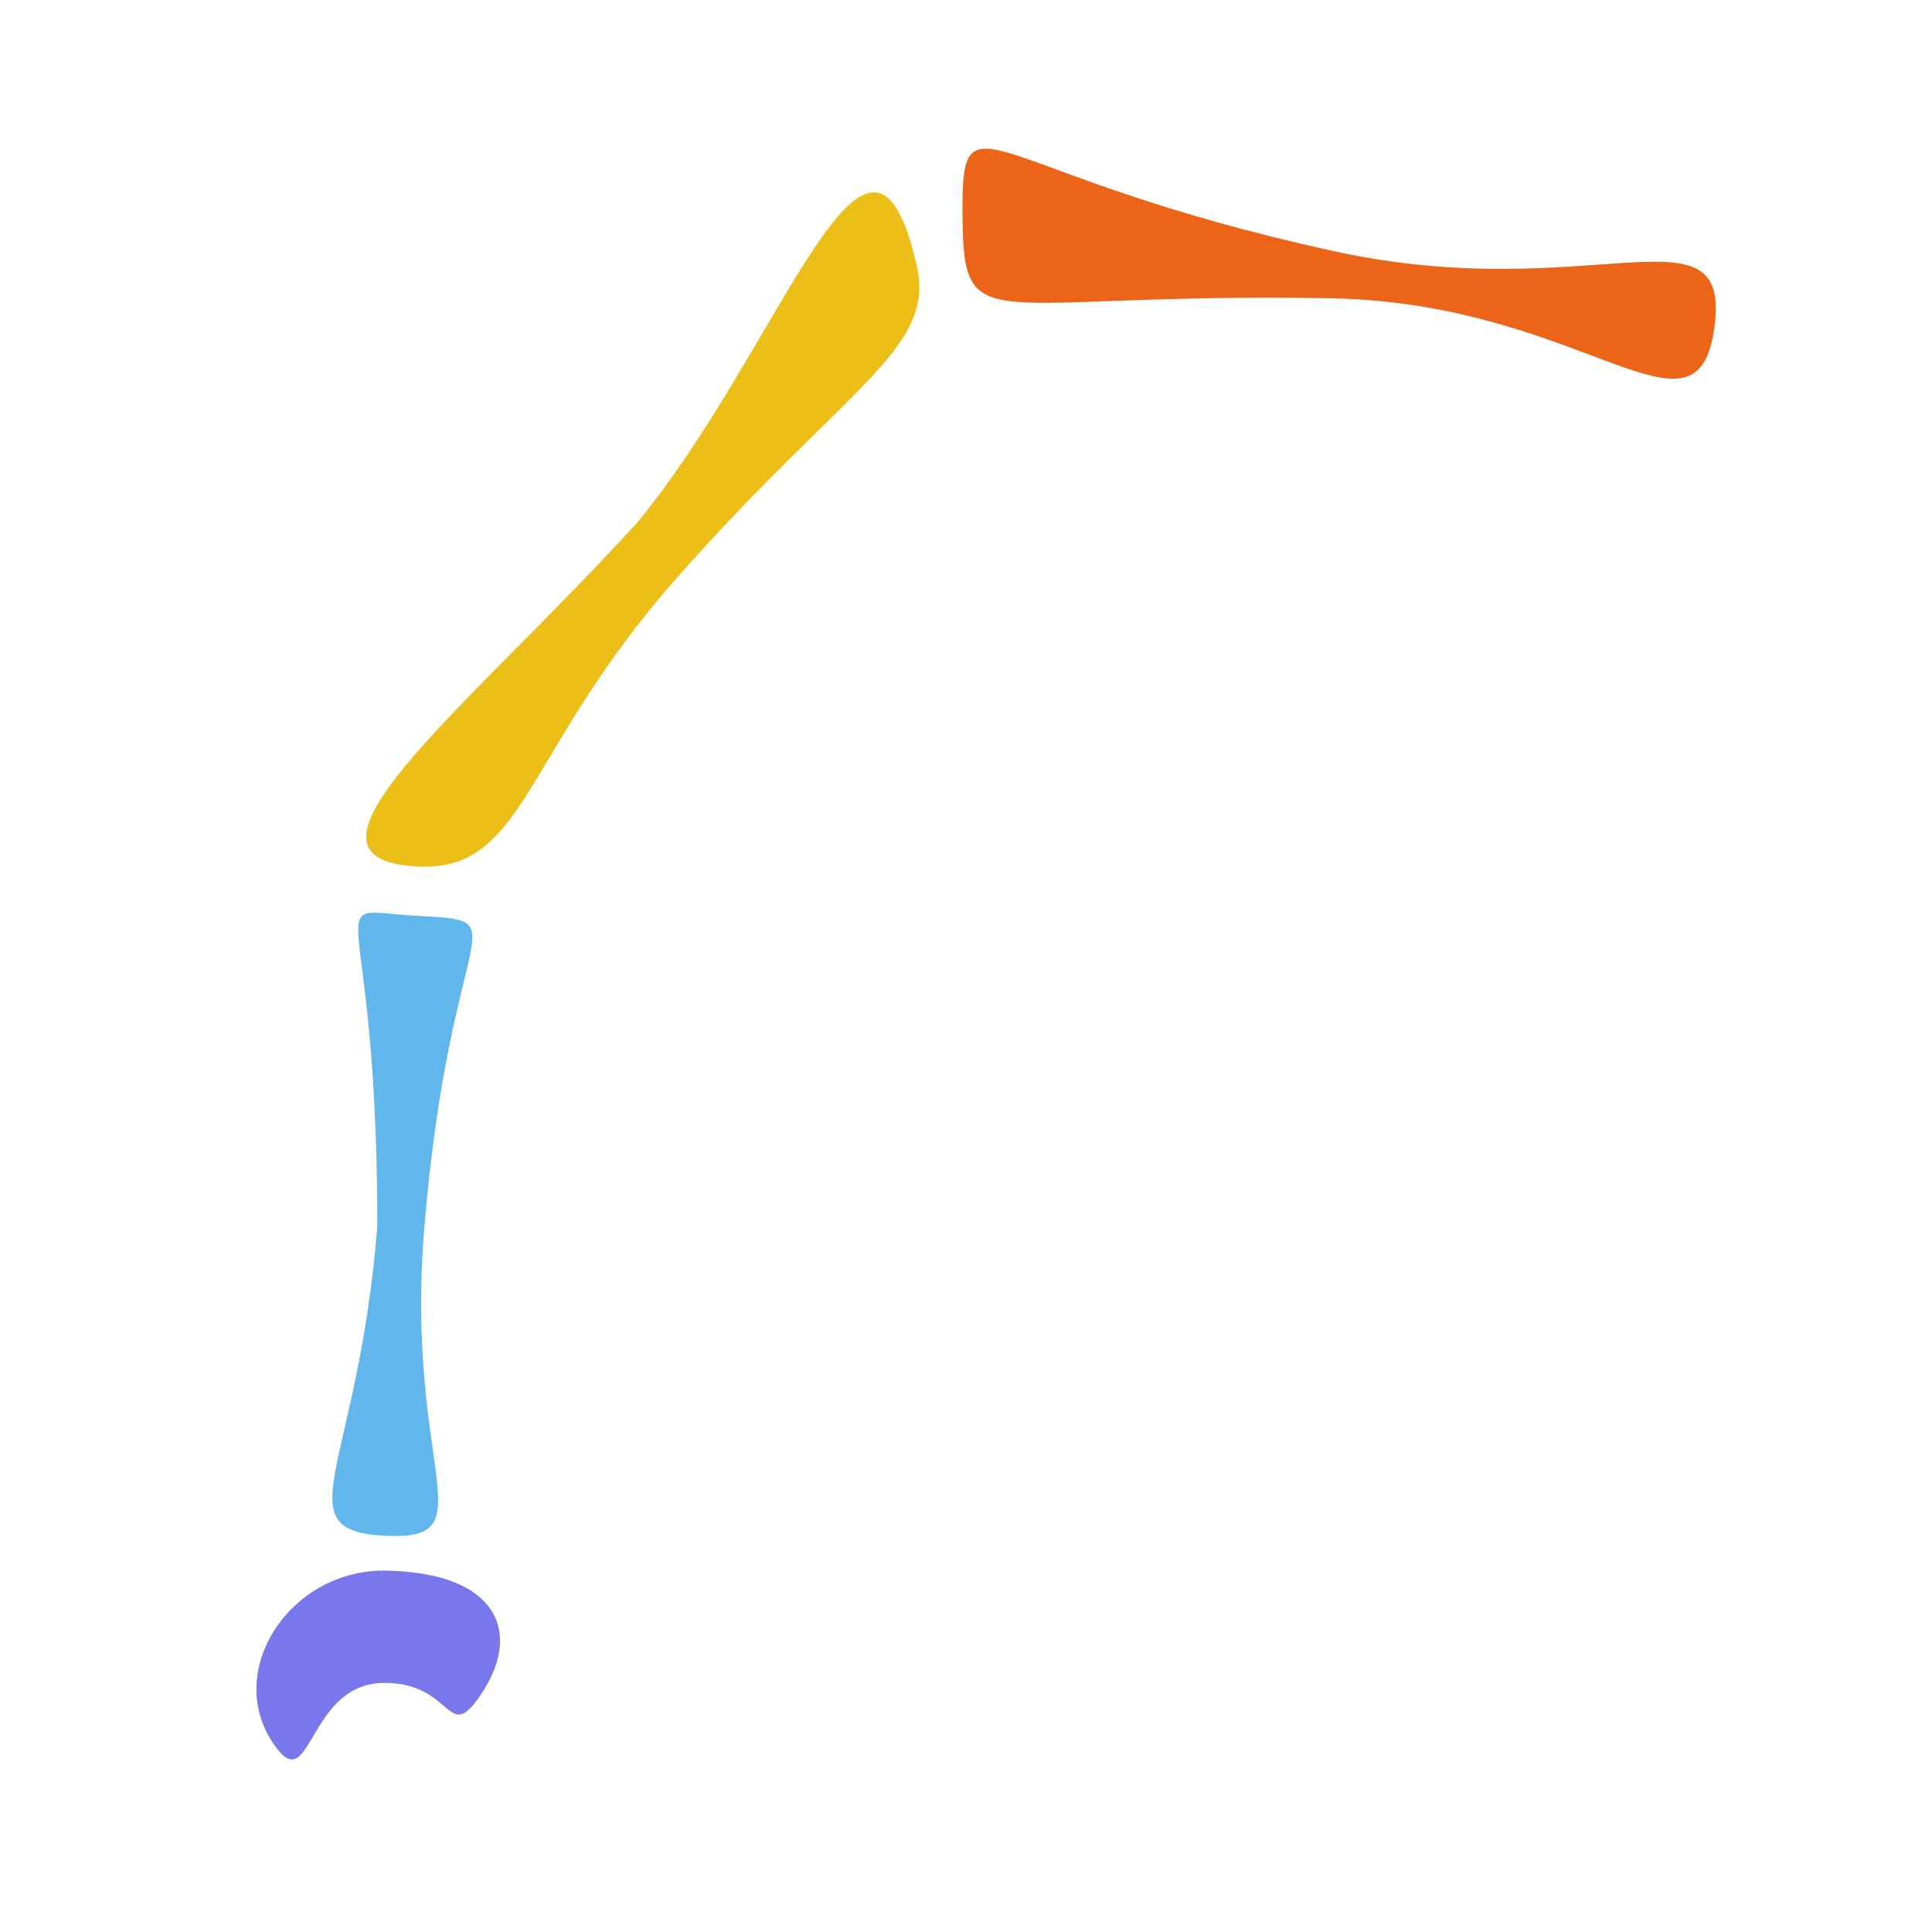
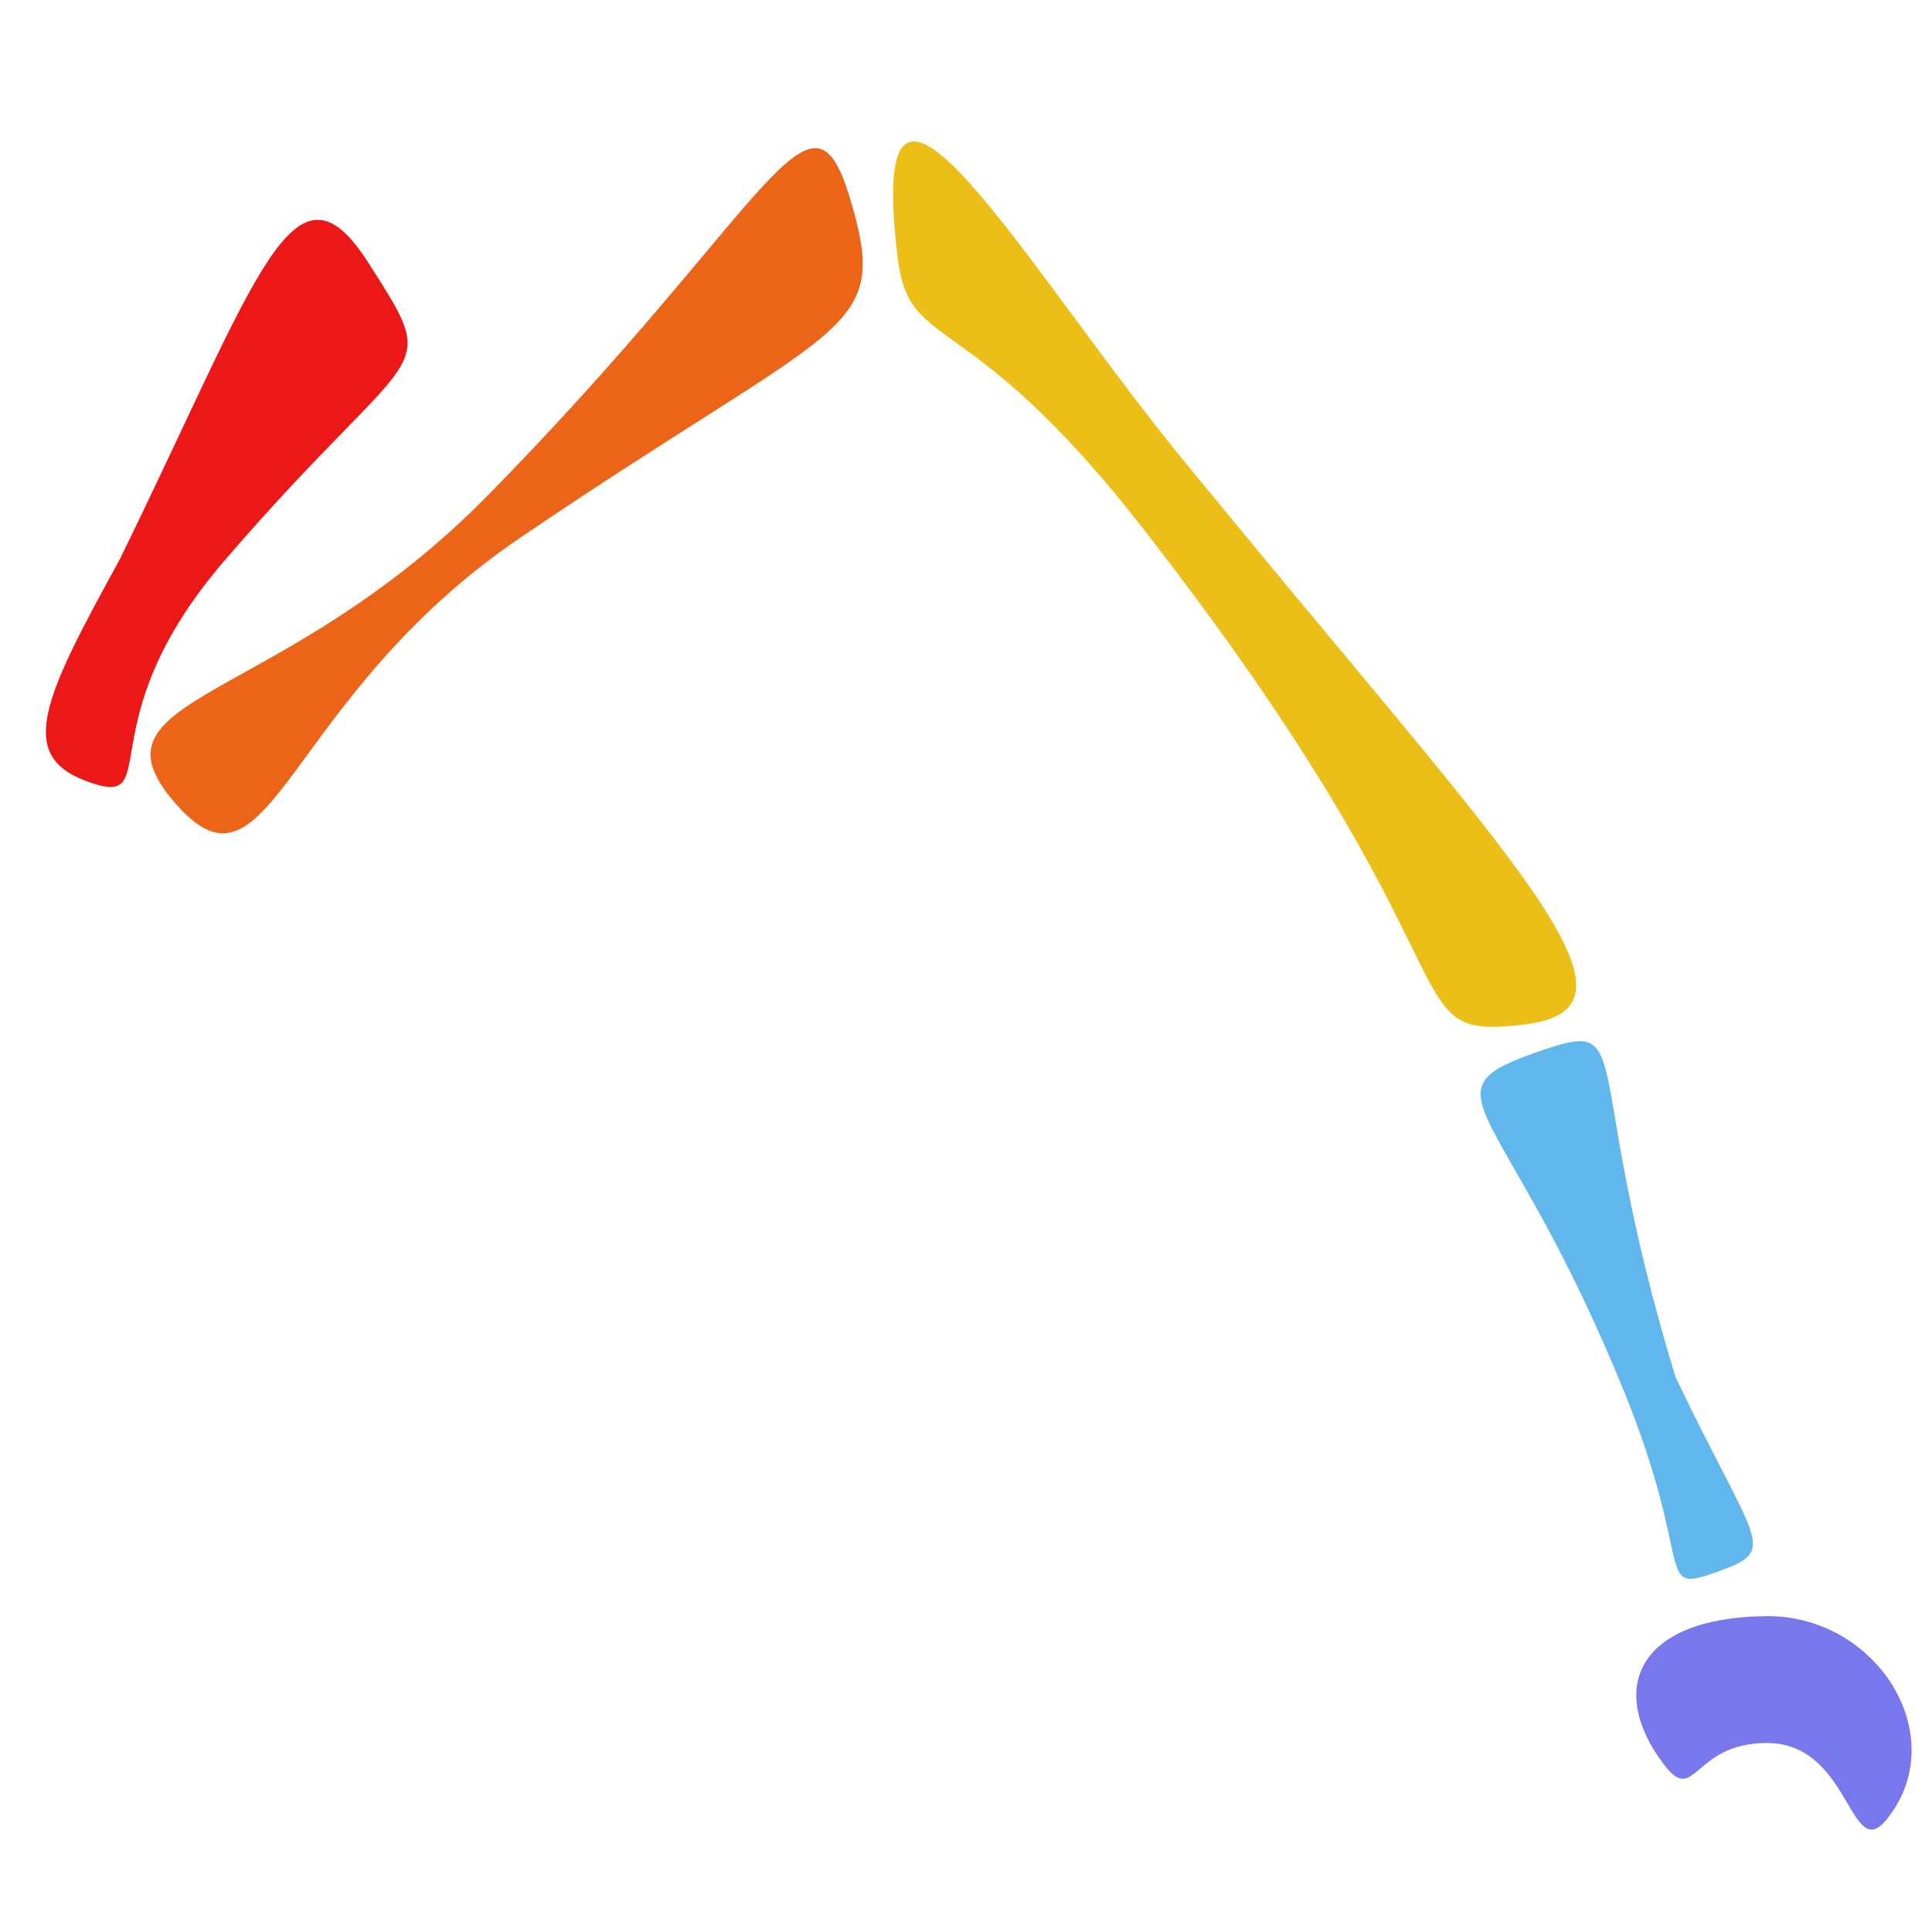
<svg xmlns="http://www.w3.org/2000/svg" id="Calque_1" data-name="Calque 1" viewBox="0 0 32 32" version="1.1">
  <defs id="defs4">
    <style id="style2">.cls-1{fill:#e3e3e3;}</style>
    <style id="style857">.cls-1{fill:#e3e3e3;}</style>
    <style id="style990">.cls-1{fill:#e3e3e3;}</style>
    <style id="style1091">.cls-1{fill:#e3e3e3;}</style>
    <style id="style1399">.cls-1{fill:#e3e3e3;}</style>
    <style id="style1399-4">.cls-1{fill:#e3e3e3;}</style>
    <style id="style1399-8">.cls-1{fill:#e3e3e3;}</style>
    <style id="style1399-4-5">.cls-1{fill:#e3e3e3;}</style>
    <style id="style1399-0">.cls-1{fill:#e3e3e3;}</style>
    <style id="style854">.cls-1{fill:#e3e3e3;}</style>
    <style id="style1399-84">.cls-1{fill:#e3e3e3;}</style>
    <style id="style1399-4-8">.cls-1{fill:#e3e3e3;}</style>
    <style id="style1399-8-10">.cls-1{fill:#e3e3e3;}</style>
    <style id="style1399-4-5-3">.cls-1{fill:#e3e3e3;}</style>
    <style id="style1399-0-0">.cls-1{fill:#e3e3e3;}</style>
    <style id="style1399-5">.cls-1{fill:#e3e3e3;}</style>
    <style id="style1399-4-6">.cls-1{fill:#e3e3e3;}</style>
    <style id="style1399-8-1">.cls-1{fill:#e3e3e3;}</style>
    <style id="style1399-4-5-1">.cls-1{fill:#e3e3e3;}</style>
    <style id="style1399-0-5">.cls-1{fill:#e3e3e3;}</style>
    <style id="style1257">.cls-1{fill:#e3e3e3;}</style>
  </defs>
  <g id="g1118" transform="matrix(1.140451,0,0,1.140451,-2.353781,-2.177735)">
-     <path style="fill:#ec6418;fill-opacity:1;stroke:none;stroke-width:0.877px;stroke-linecap:butt;stroke-linejoin:miter;stroke-opacity:1" d="M 26.961,6.677 C 26.702,8.524 25.061,6.305 21.381,6.241 16.338,6.153 16.06,6.868 16.043,5.044 c -0.018,-1.918 0.293,-0.602 5.386,0.512 3.744,0.82 5.793,-0.744 5.532,1.12 z" id="path20806" />
-     <path style="fill:#ecbe18;fill-opacity:1;stroke:none;stroke-width:0.877px;stroke-linecap:butt;stroke-linejoin:miter;stroke-opacity:1" d="M 15.379,5.768 C 15.654,6.971 14.379,7.504 11.935,10.255 9.56,12.927 9.719,14.691 7.958,14.48 6.167,14.265 8.915,12.134 11.306,9.512 13.412,6.986 14.679,2.701 15.379,5.768 Z" id="path23064" />
-     <path style="fill:#61b7eb;fill-opacity:1;stroke:none;stroke-width:0.877px;stroke-linecap:butt;stroke-linejoin:miter;stroke-opacity:1" d="m 8.135,15.211 c 1.497,0.082 0.473,0.002 0.094,4.496 -0.3,3.562 0.943,4.582 -0.569,4.507 C 6.162,24.139 7.266,23.253 7.544,19.716 7.544,14.693 6.623,15.128 8.135,15.211 Z" id="path24550" />
-     <path style="fill:#7878ec;fill-opacity:1;stroke:none;stroke-width:0.788px;stroke-linecap:butt;stroke-linejoin:miter;stroke-opacity:1" d="m 7.662,24.721 c 1.645,0.02 2.041,0.928 1.318,1.895 -0.419,0.561 -0.368,-0.27 -1.34,-0.265 -1.08,0.005 -1.055,1.582 -1.54,0.971 -0.841,-1.06 0.132,-2.619 1.562,-2.602 z" id="path26624" />
+     <path style="fill:#ec6418;fill-opacity:1;stroke:none;stroke-width:0.991px;stroke-linecap:butt;stroke-linejoin:miter;stroke-opacity:1" d="m 4.612,13.578 c 1.386,1.589 1.568,-1.526 5.01,-3.861 C 14.339,6.516 15,6.781 14.413,4.805 13.833,2.855 13.283,4.896 9.154,9.099 6.118,12.189 3.213,11.976 4.612,13.578 Z" id="path20806" />
+     <path style="fill:#ecbe18;fill-opacity:1;stroke:none;stroke-width:0.991px;stroke-linecap:butt;stroke-linejoin:miter;stroke-opacity:1" d="m 15.103,5.667 c 0.17,1.385 1.01,0.639 3.565,3.922 5.109,6.564 3.543,7.438 5.534,7.2 C 26.226,16.546 24.027,14.431 19.379,8.75 16.999,5.894 14.595,1.52 15.103,5.667 Z" id="path23064" />
+     <path style="fill:#61b7eb;fill-opacity:1;stroke:none;stroke-width:0.991px;stroke-linecap:butt;stroke-linejoin:miter;stroke-opacity:1" d="m 24.302,17.219 c -1.595,0.572 -0.335,0.755 1.349,4.9 1.043,2.567 0.428,2.95 1.353,2.619 0.908,-0.325 0.57,-0.368 -0.607,-2.831 -1.435,-4.72 -0.484,-5.266 -2.095,-4.688 z" id="path24550" />
+     <path style="fill:#7878ec;fill-opacity:1;stroke:none;stroke-width:0.891px;stroke-linecap:butt;stroke-linejoin:miter;stroke-opacity:1" d="m 27.709,25.381 c -1.859,0.023 -2.307,1.048 -1.49,2.142 0.473,0.634 0.416,-0.305 1.515,-0.299 1.22,0.006 1.192,1.788 1.74,1.098 0.951,-1.198 -0.149,-2.96 -1.765,-2.941 z" id="path26624" />
+     <path style="fill:#ec1818;fill-opacity:1;stroke:none;stroke-width:0.859px;stroke-linecap:butt;stroke-linejoin:miter;stroke-opacity:1" d="m 3.314,13.253 c 1.18,0.438 -0.04,-0.818 2.008,-3.199 2.807,-3.262 3.19,-2.611 2.089,-4.332 -1.086,-1.698 -1.597,0.208 -3.611,4.318 -1.098,1.995 -1.501,2.835 -0.486,3.212 z" id="path31184" />
  </g>
</svg>
